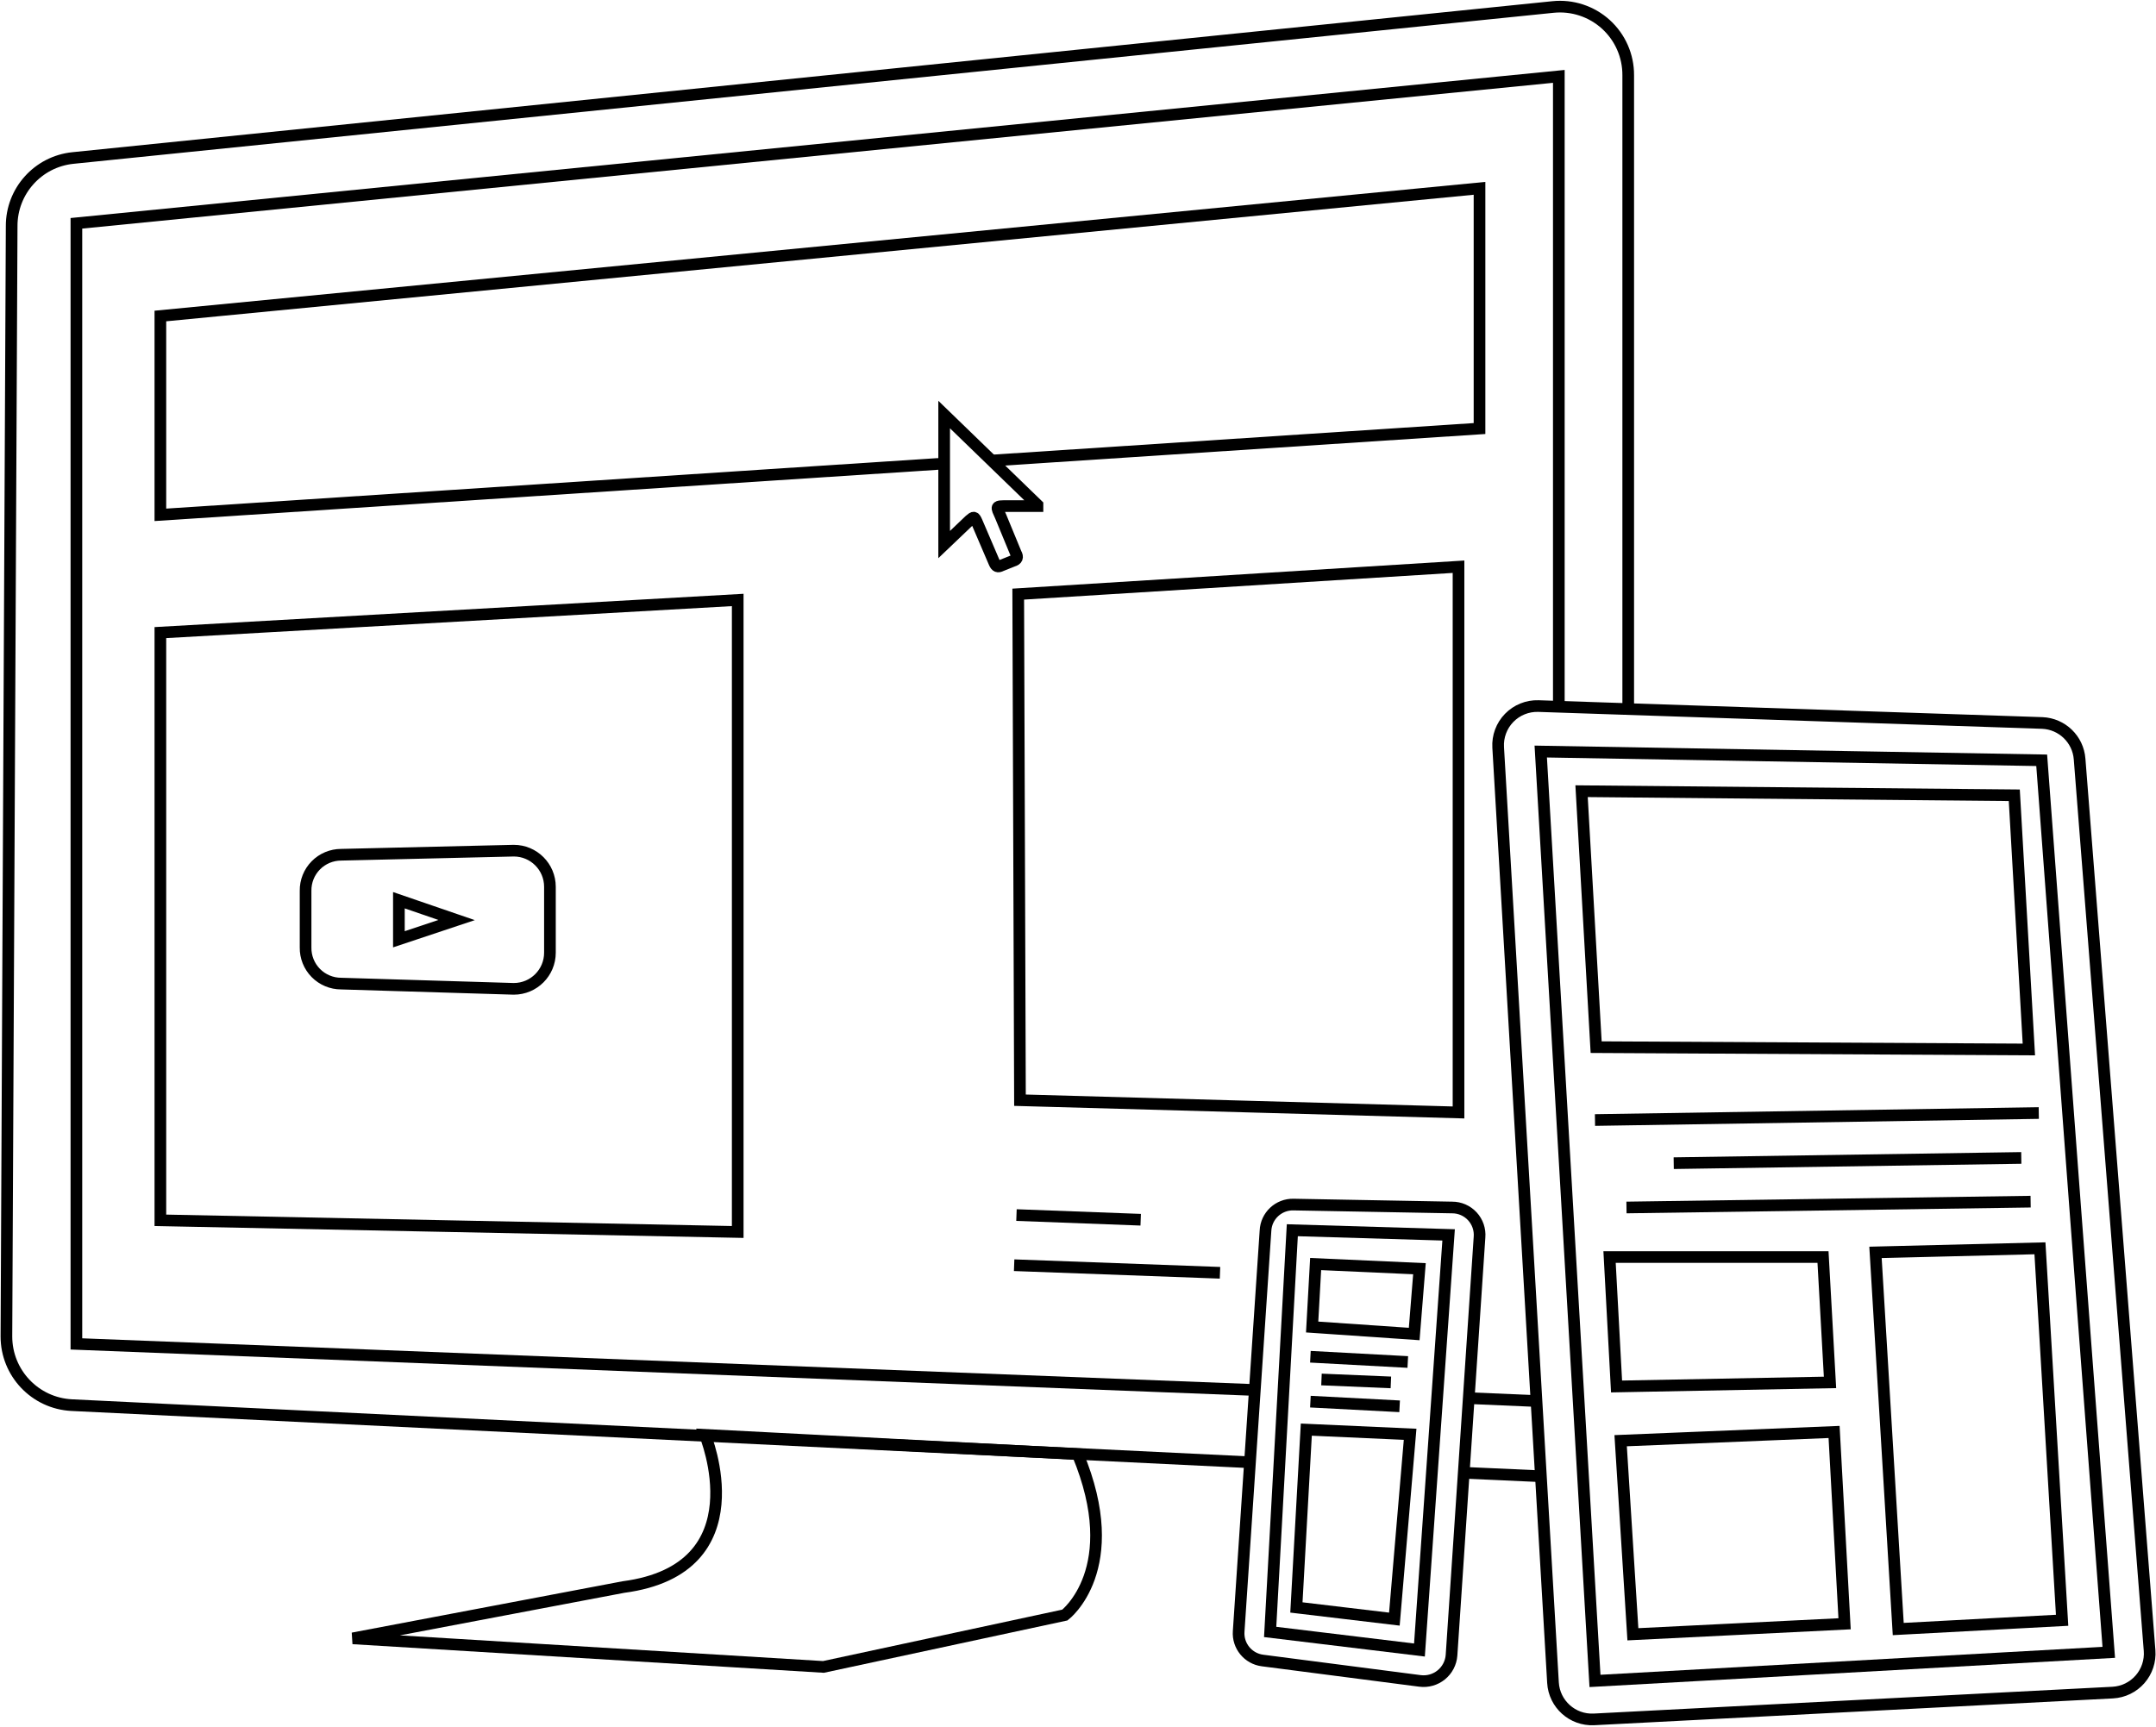
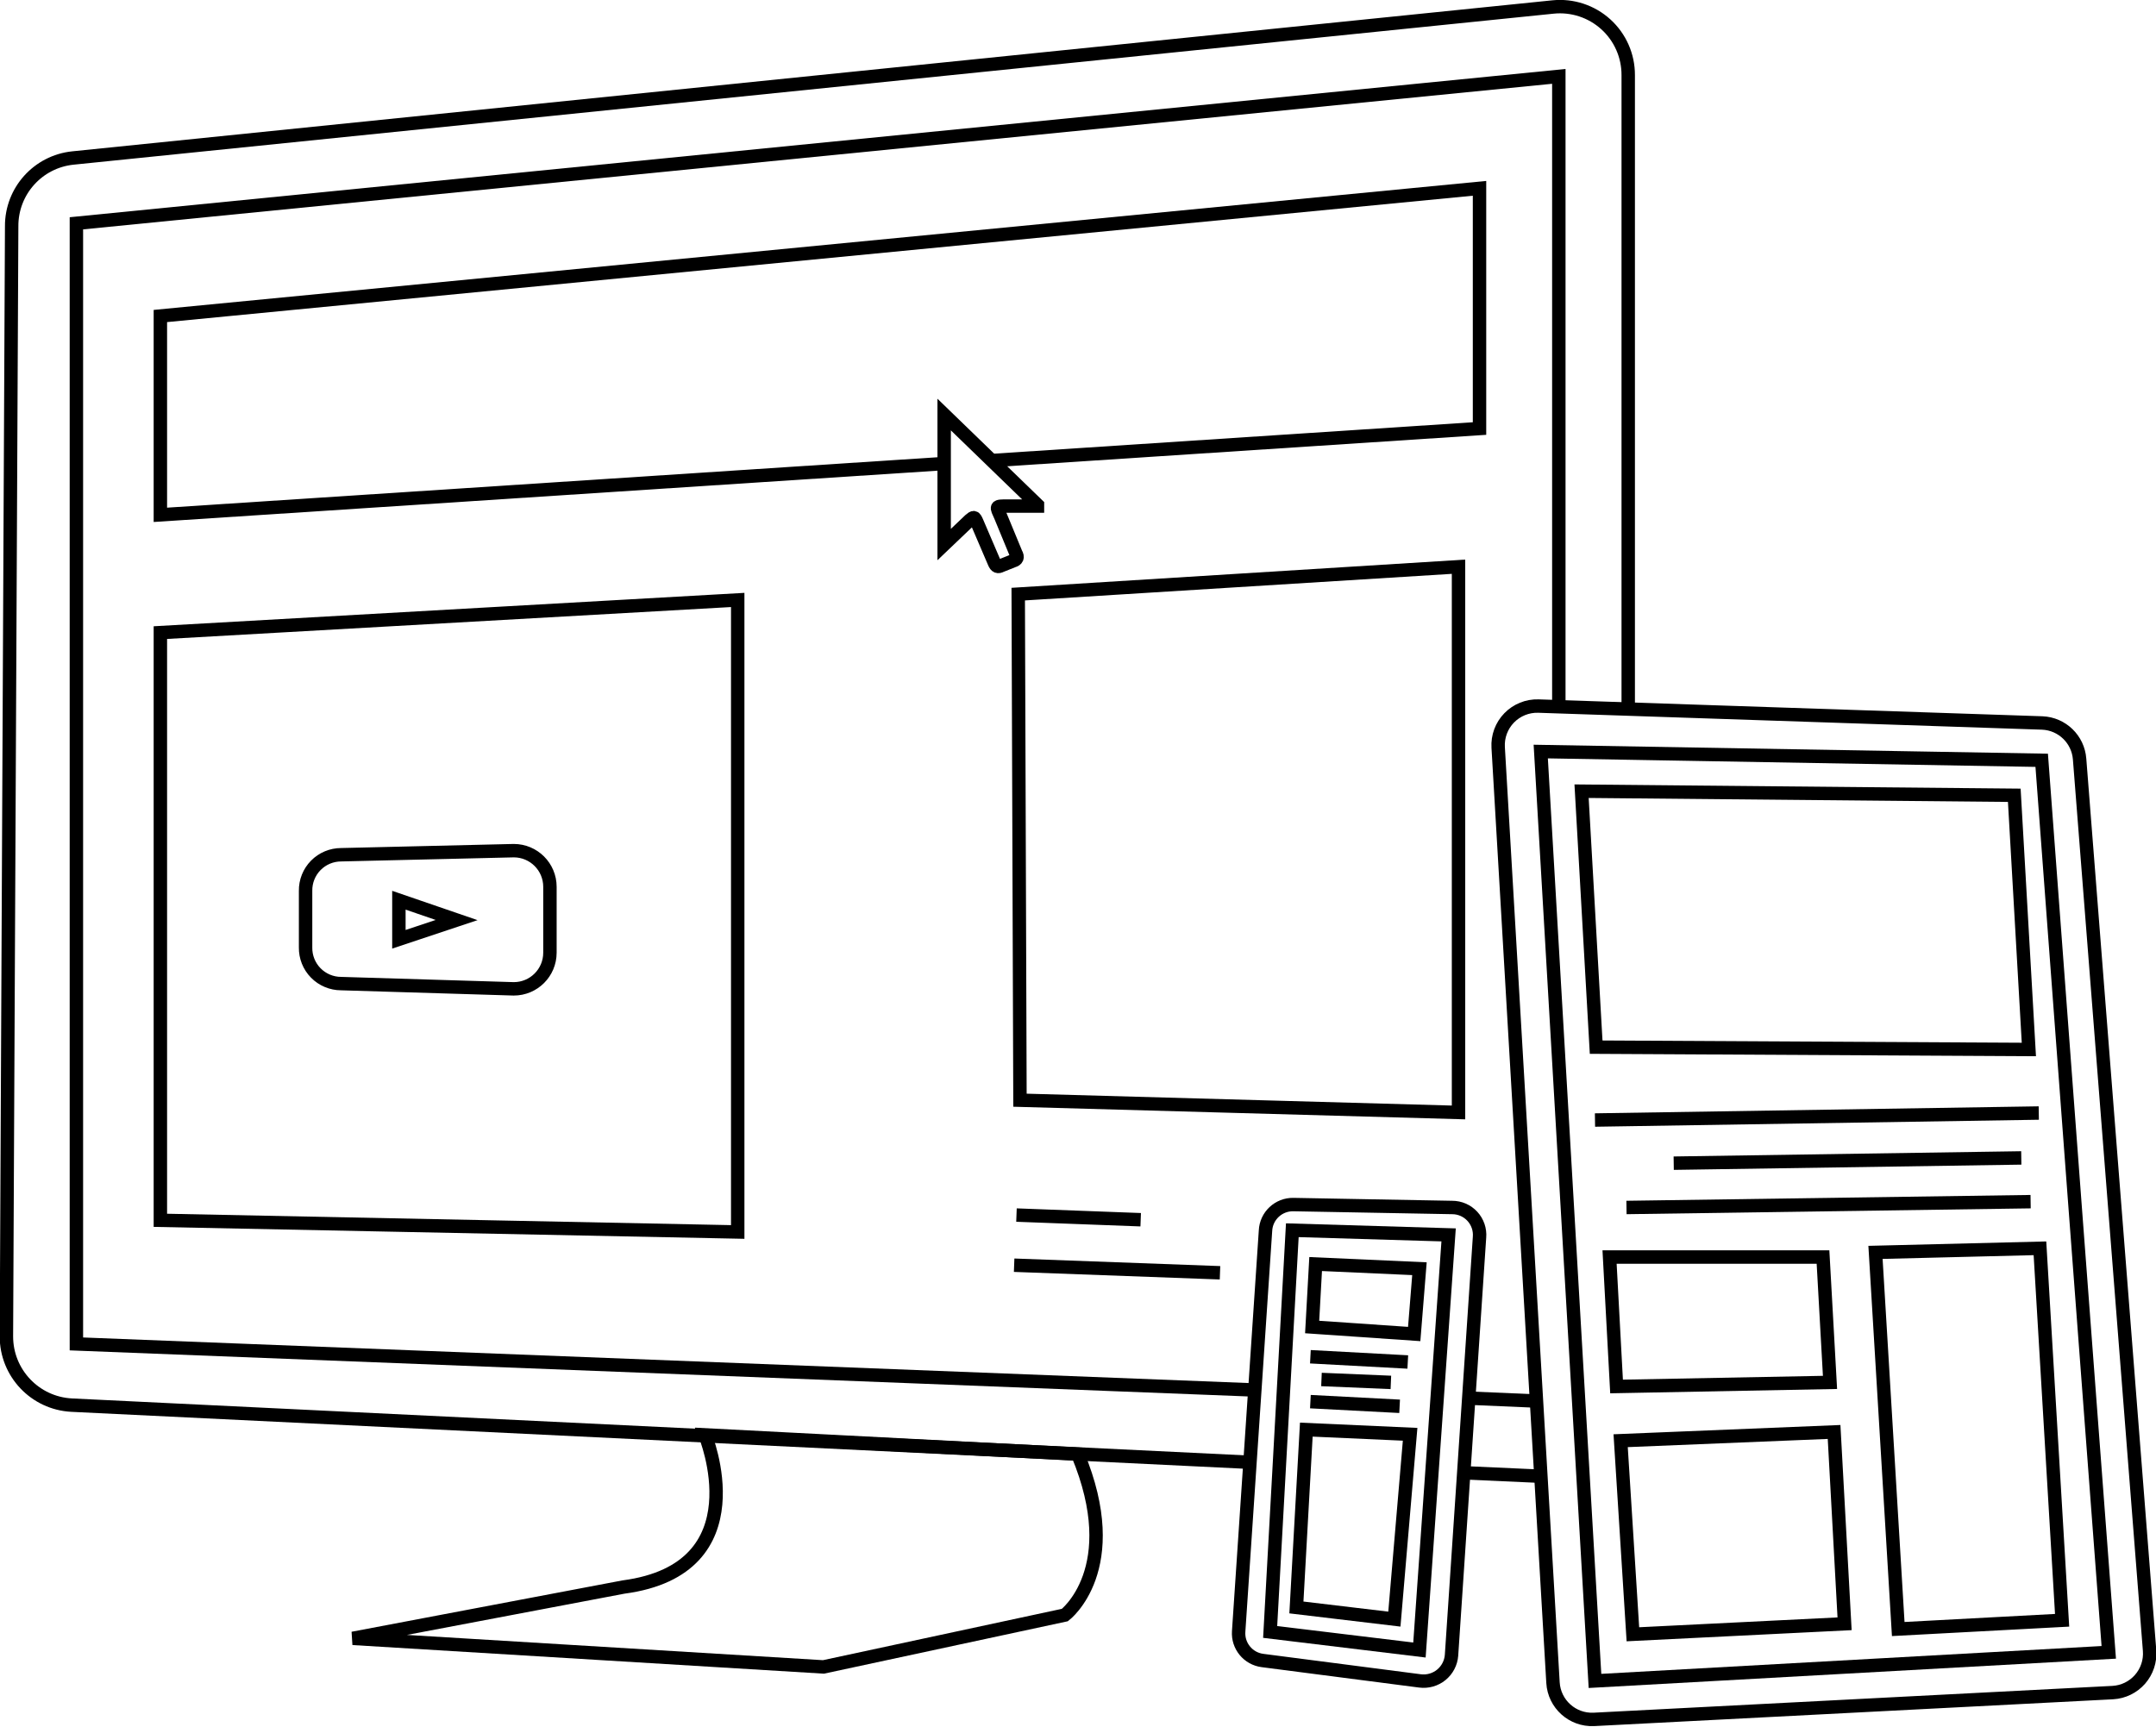
<svg xmlns="http://www.w3.org/2000/svg" viewBox="0 0 369.7 296.1" id="software">
-   <g fill="none" stroke="#000" stroke-width="2">
+   <g fill="none" stroke="#000" stroke-width="2.3">
    <path d="M214.3 250.8l-202-9.8a11.793 11.793 0 01-11.2-11.8L2 38.8a11.7 11.7 0 0110.5-11.7L266.3 1.2a11.7 11.7 0 0112.9 11.7v108.7m-14.9 131.6l-13.3-.6" />
    <path d="M120.9 246.1s9.5 23-14 26.1L60.5 281l80.7 4.9 41.4-8.9s10.4-7.9 2.2-27.6zm94.2-7.7l-202-7.9V38.3l254.2-25.2v108.1m-3.8 119.1l-11.6-.5" />
-     <path d="M161.9 79.5L27.5 88.3V54.2l226.2-21.9v41.2L169.9 79" />
-     <path d="M126.5 211.3l-99-2V108.5l99-5.6z" />
-     <path d="M263.8 121.1l86.4 2.9a6.7 6.7 0 016.4 6.2l12 152.9a6.7 6.7 0 01-6.3 7.2l-89 4.6a6.7 6.7 0 01-7-6.3q-4.7-80.3-9.4-160.4a6.7 6.7 0 016.9-7.1z" />
-     <path d="M250.1 190.8l-75.2-2.1-.3-86.8 75.5-4.7z" />
-     <path d="M161.9 93.4V71.1l16 15.5v.2h-5.1c-2.2 0-2 0-1.2 1.8l2.6 6.3c.4.7.2 1.1-.5 1.3l-2 .8c-.6.3-.9.2-1.2-.5l-3-7c-.4-.9-.5-.9-1.2-.3z" />
-     <path d="M174.3 208.4l21.3.8m-21.7 7.8l35.3 1.3" />
-     <path d="M221.8 206.6l27.2.5a4.7 4.7 0 014.7 5.1l-4.8 71.7a4.8 4.8 0 01-5.4 4.4l-27-3.5a4.7 4.7 0 01-4.1-5q2.3-34.4 4.6-68.7a4.7 4.7 0 014.8-4.5z" />
-     <path d="M88.1 169.6l-29.6-.9a6.1 6.1 0 01-6.1-6.2v-9.7a6.1 6.1 0 016.1-6.2l29.6-.7a6.2 6.2 0 016.2 6.2v11.3a6.2 6.2 0 01-6.2 6.2z" />
-     <path d="M68.4 154.4v6.7l9.9-3.3z" />
-     <path d="M361.6 283.4l-88.1 4.9-9.3-159.4 85.9 1.5q5.7 76.5 11.5 153z" />
-     <path d="M347.9 180l-74.2-.4-2.5-43.9 74.2.7 2.5 43.6zm5.7 97.9l-28.1 1.5-3.9-64.6 28.2-.7 3.8 63.8zm-39.8-40.8l-36.6.7-1.2-22.2h36.6zm2.5 41.4l-36.3 1.8-2.1-33.2 36.6-1.5z" />
-     <path d="M273.5 192.1l76.1-1.2m-70.7 16.2l69.3-1" />
-     <path d="M287 199.5l59.6-.9" />
-     <path d="M243.4 283l-25.6-3.1 3.8-68.9 26.8.8-5 71.2z" />
-     <path d="M242.5 228.8l-17.5-1.2.6-10.8 17.8.8zm-3.4 48.9l-16.8-2 1.7-30.5 17.8.8z" />
-     <path d="M224.7 232.7l16.7.9m-14.8 3l11.9.5m-13.8 3.3l15.3.8" />
+     <path d="M161.9 79.5L27.5 88.3V54.2l226.2-21.9v41.2L169.9 79M126.5 211.3l-99-2V108.5l99-5.6zM263.8 121.1l86.4 2.9a6.7 6.7 0 016.4 6.2l12 152.9a6.7 6.7 0 01-6.3 7.2l-89 4.6a6.7 6.7 0 01-7-6.3q-4.7-80.3-9.4-160.4a6.7 6.7 0 016.9-7.1zM250.1 190.8l-75.2-2.1-.3-86.8 75.5-4.7z" />
+     <path d="M161.9 93.4V71.1l16 15.5v.2h-5.1c-2.2 0-2 0-1.2 1.8l2.6 6.3c.4.7.2 1.1-.5 1.3l-2 .8c-.6.3-.9.2-1.2-.5l-3-7c-.4-.9-.5-.9-1.2-.3zM174.3 208.4l21.3.8m-21.7 7.8l35.3 1.3M221.8 206.6l27.2.5a4.7 4.7 0 014.7 5.1l-4.8 71.7a4.8 4.8 0 01-5.4 4.4l-27-3.5a4.7 4.7 0 01-4.1-5q2.3-34.4 4.6-68.7a4.7 4.7 0 014.8-4.5zM88.1 169.6l-29.6-.9a6.1 6.1 0 01-6.1-6.2v-9.7a6.1 6.1 0 016.1-6.2l29.6-.7a6.2 6.2 0 016.2 6.2v11.3a6.2 6.2 0 01-6.2 6.2z" />
+     <path d="M68.4 154.4v6.7l9.9-3.3zM361.6 283.4l-88.1 4.9-9.3-159.4 85.9 1.5q5.7 76.5 11.5 153z" />
+     <path d="M347.9 180l-74.2-.4-2.5-43.9 74.2.7 2.5 43.6zm5.7 97.9l-28.1 1.5-3.9-64.6 28.2-.7 3.8 63.8zm-39.8-40.8l-36.6.7-1.2-22.2h36.6zm2.5 41.4l-36.3 1.8-2.1-33.2 36.6-1.5zM273.5 192.1l76.1-1.2m-70.7 16.2l69.3-1M287 199.5l59.6-.9M243.4 283l-25.6-3.1 3.8-68.9 26.8.8-5 71.2z" />
+     <path d="M242.5 228.8l-17.5-1.2.6-10.8 17.8.8zm-3.4 48.9l-16.8-2 1.7-30.5 17.8.8zM224.7 232.7l16.7.9m-14.8 3l11.9.5m-13.8 3.3l15.3.8" />
  </g>
</svg>
